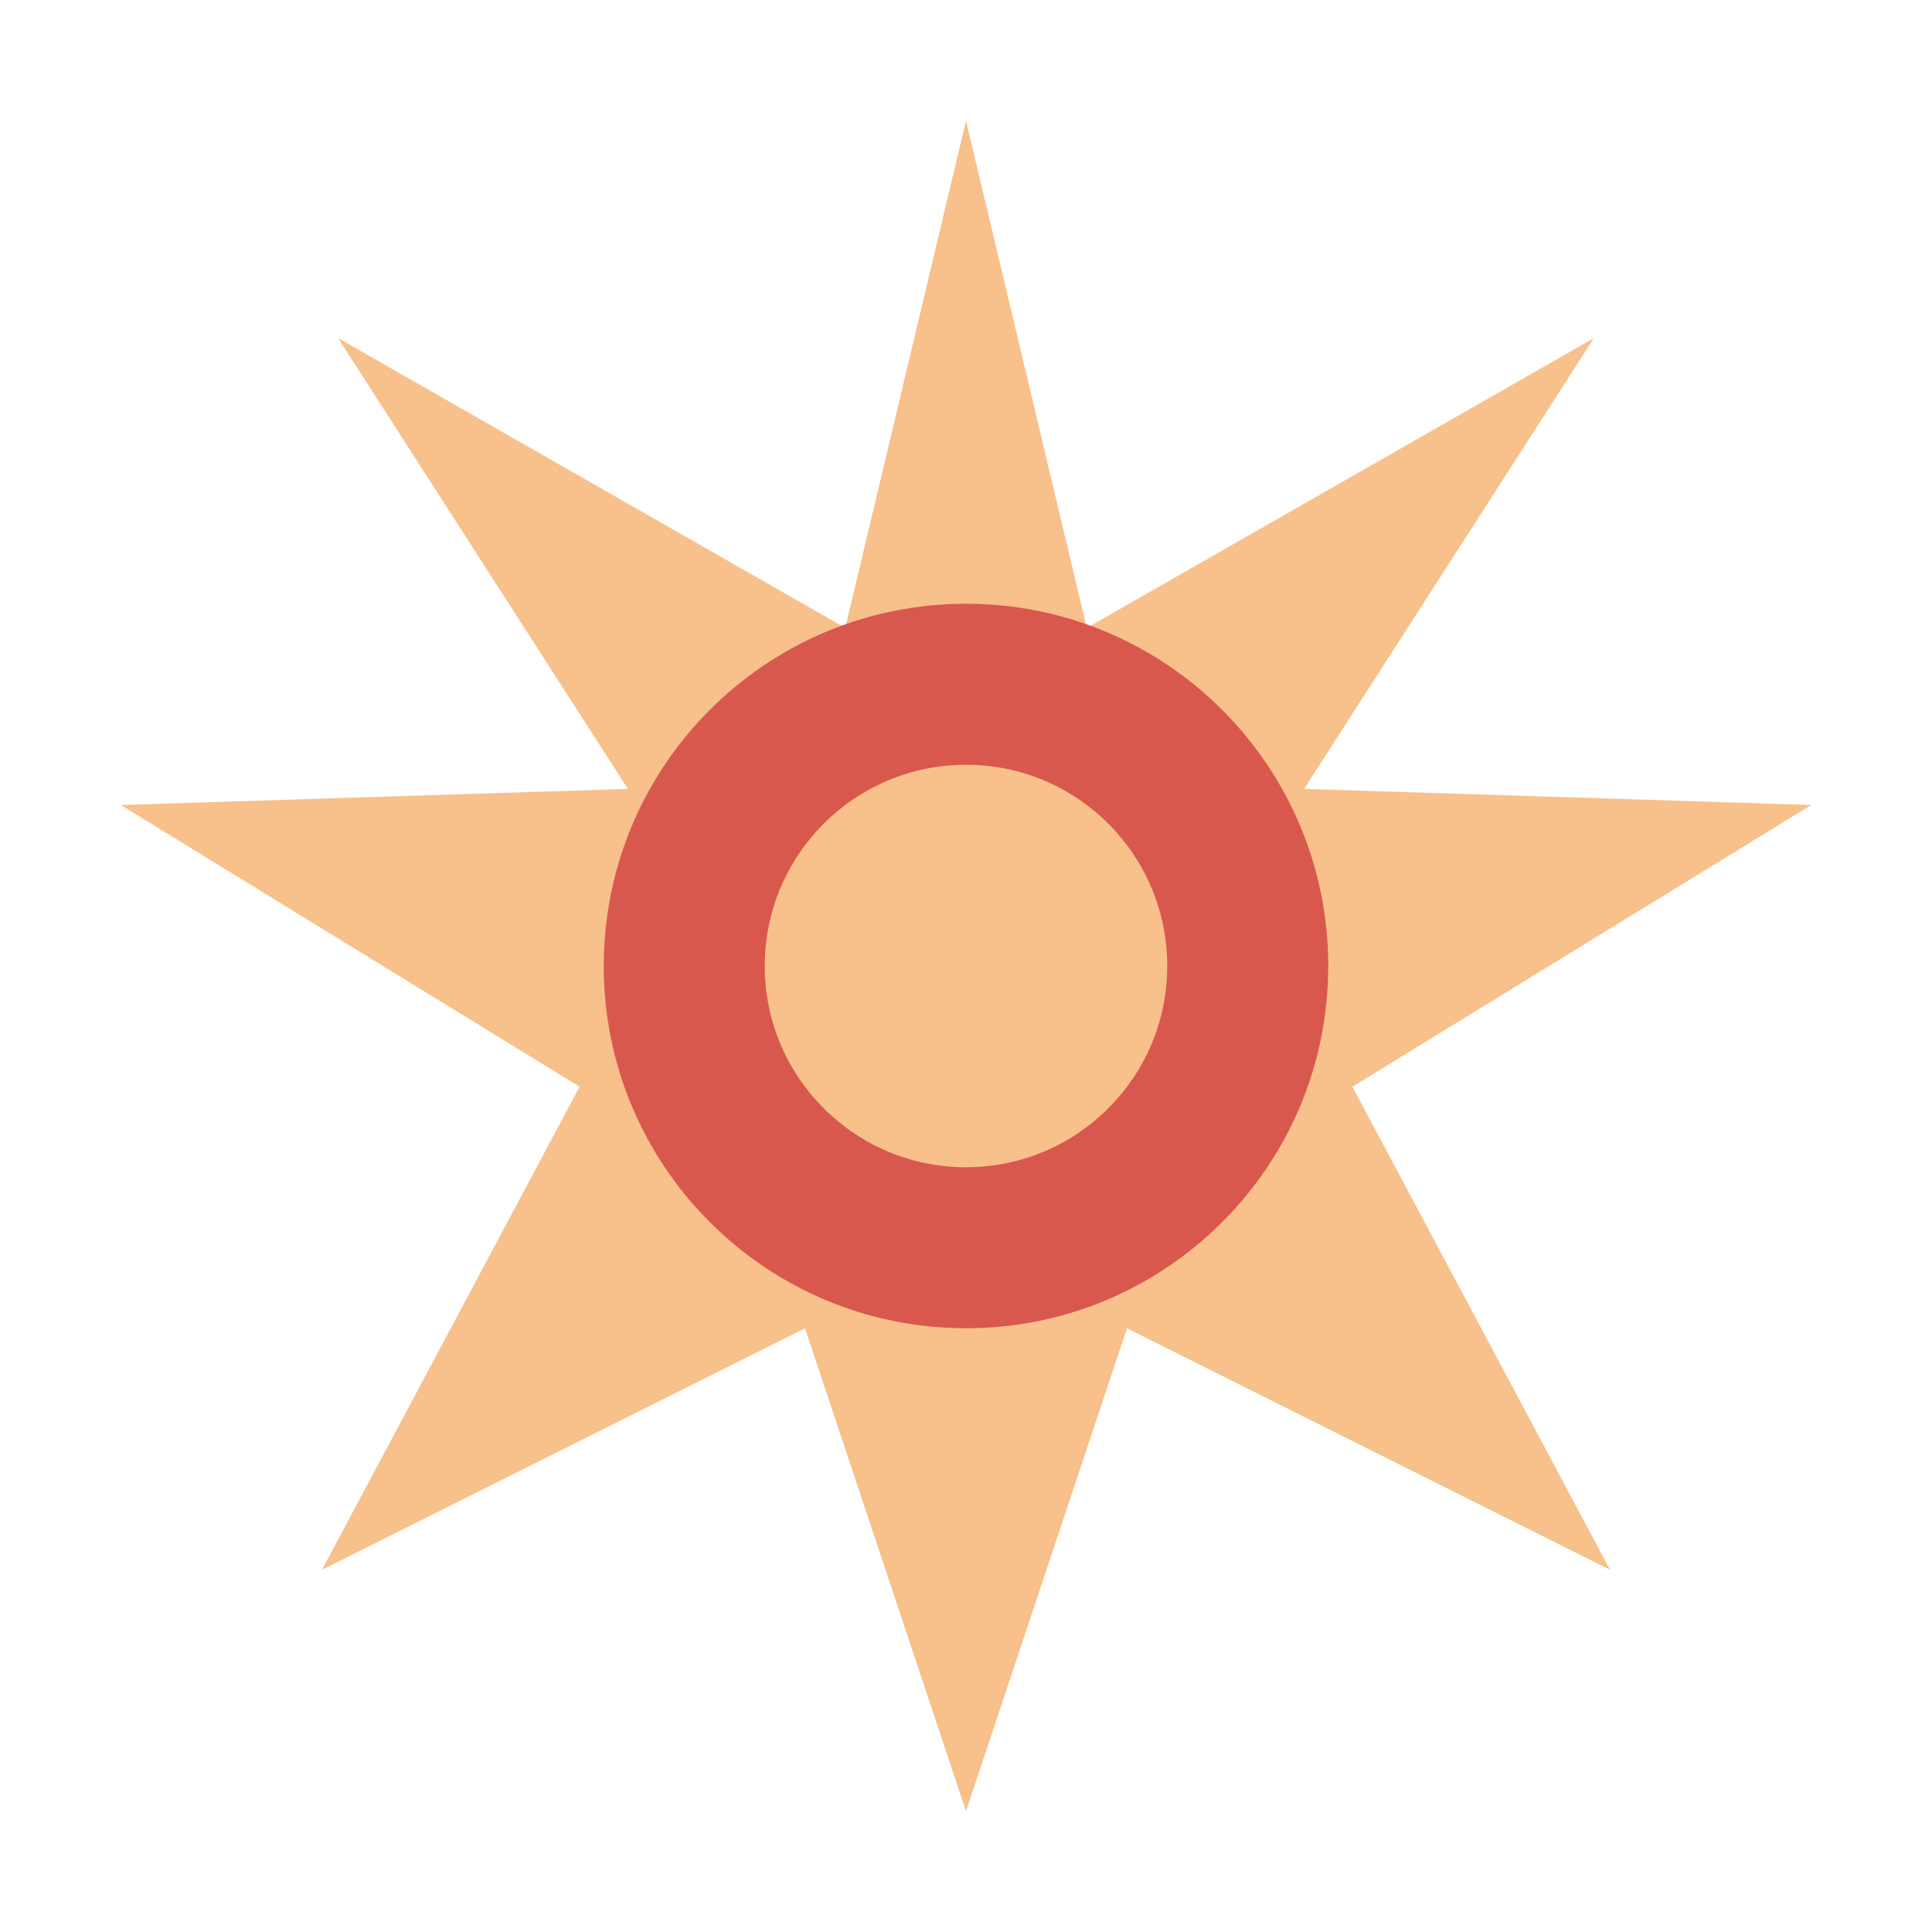
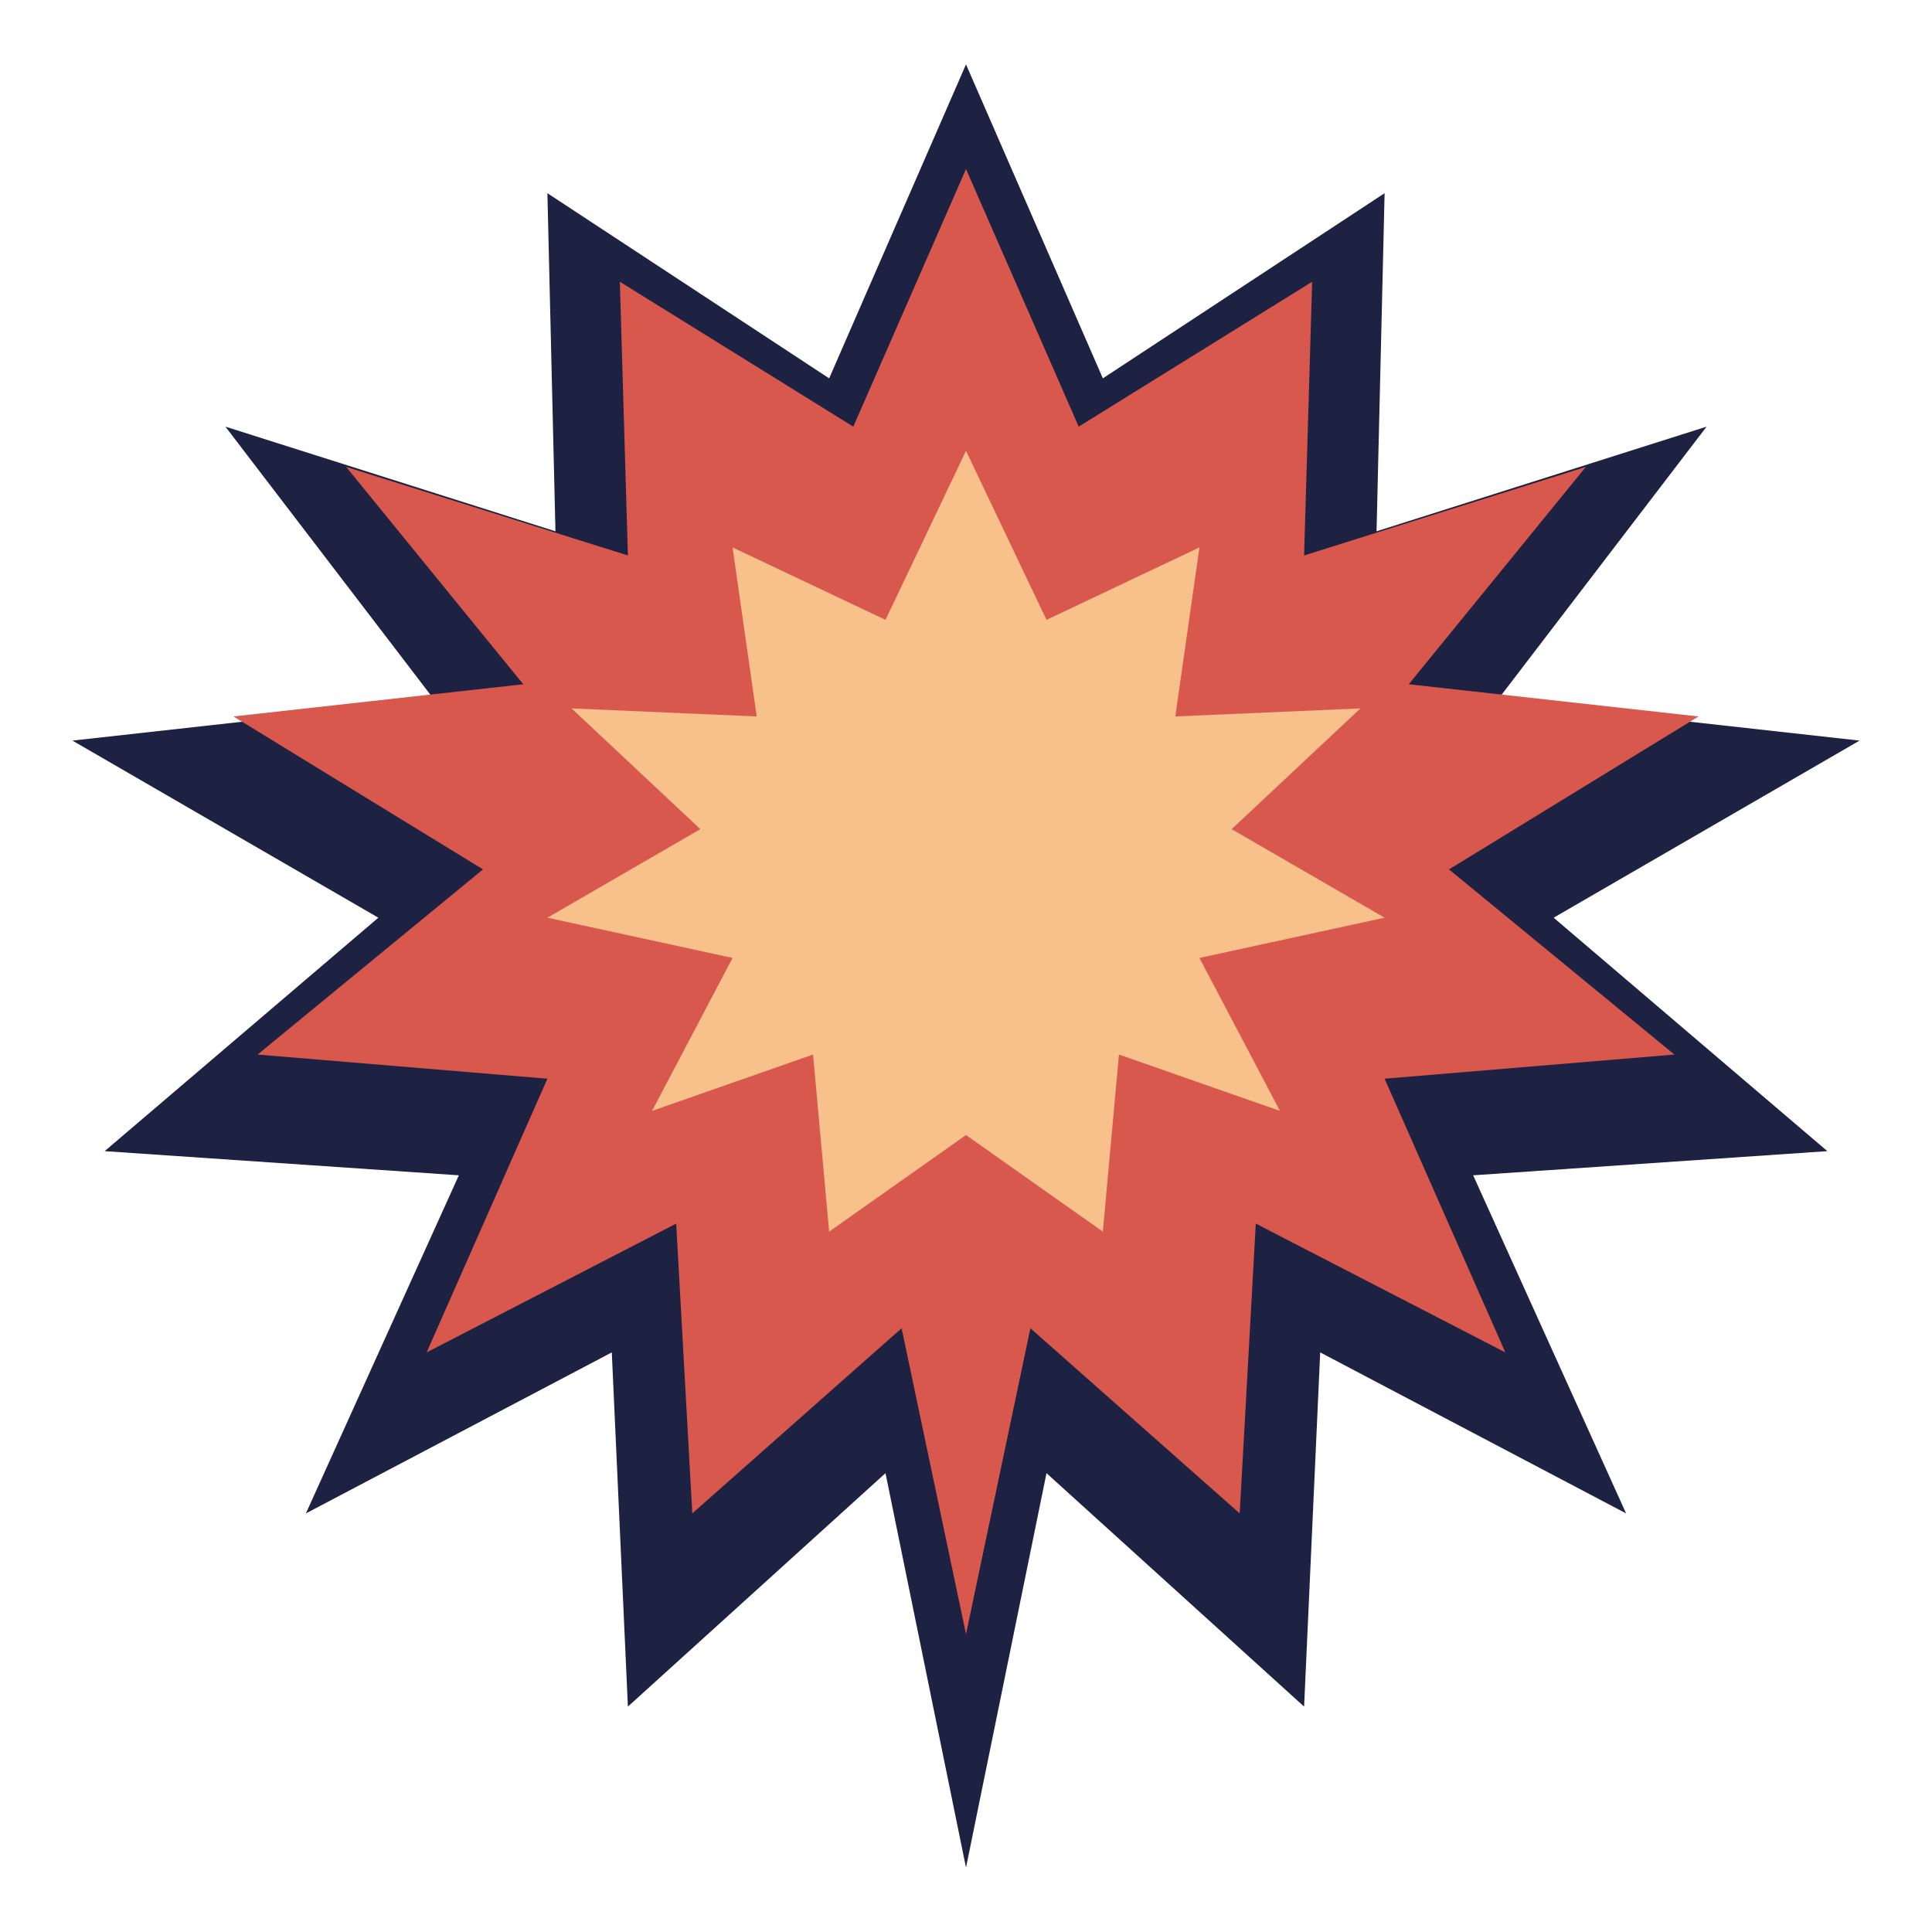
<svg xmlns="http://www.w3.org/2000/svg" viewBox="0 0 24 24">
-   <polygon points="12,1.5 13.5,7.8 19.8,4.2 16.2,9.8 22.5,10 16.8,13.5 20,19.5 14,16.5 12,22.5 10,16.5 4,19.5 7.2,13.5 1.5,10 7.8,9.8 4.2,4.2 10.5,7.8" fill="#F8C08A" />
-   <circle cx="12" cy="12" r="4.5" fill="#D8584E" />
-   <circle cx="12" cy="12" r="2.5" fill="#F8C08A" />
+   <polygon points="12,0.8 13.7,4.7 17.2,2.4 17.1,6.6 21.2,5.3 18.6,8.7 23.1,9.2 19.3,11.4 22.7,14.3 18.3,14.6 20.2,18.8 16.4,16.8 16.2,21.2 13,18.3 12,23.2 11,18.3 7.8,21.2 7.6,16.8 3.8,18.8 5.7,14.6 1.3,14.3 4.7,11.4 0.9,9.2 5.4,8.7 2.8,5.3 6.9,6.6 6.8,2.4 10.3,4.7" fill="#1D2142" />
+   <polygon points="12,2.1 13.4,5.3 16.3,3.5 16.2,6.9 19.7,5.8 17.5,8.5 21.1,8.9 18,10.8 20.8,13.1 17.2,13.4 18.7,16.8 15.6,15.2 15.4,18.8 12.8,16.5 12,20.3 11.2,16.5 8.6,18.8 8.4,15.2 5.3,16.8 6.8,13.4 3.2,13.1 6,10.8 2.9,8.9 6.5,8.5 4.3,5.8 7.8,6.9 7.7,3.5 10.6,5.3" fill="#D8584E" />
+   <polygon points="12,5.6 13,7.7 14.9,6.8 14.6,8.9 16.9,8.8 15.3,10.3 17.2,11.4 14.9,11.9 15.9,13.8 13.9,13.1 13.7,15.3 12,14.1 10.3,15.3 10.1,13.1 8.1,13.8 9.1,11.9 6.8,11.4 8.7,10.3 7.1,8.8 9.4,8.9 9.1,6.8 11,7.7" fill="#F8C08A" />
</svg>
